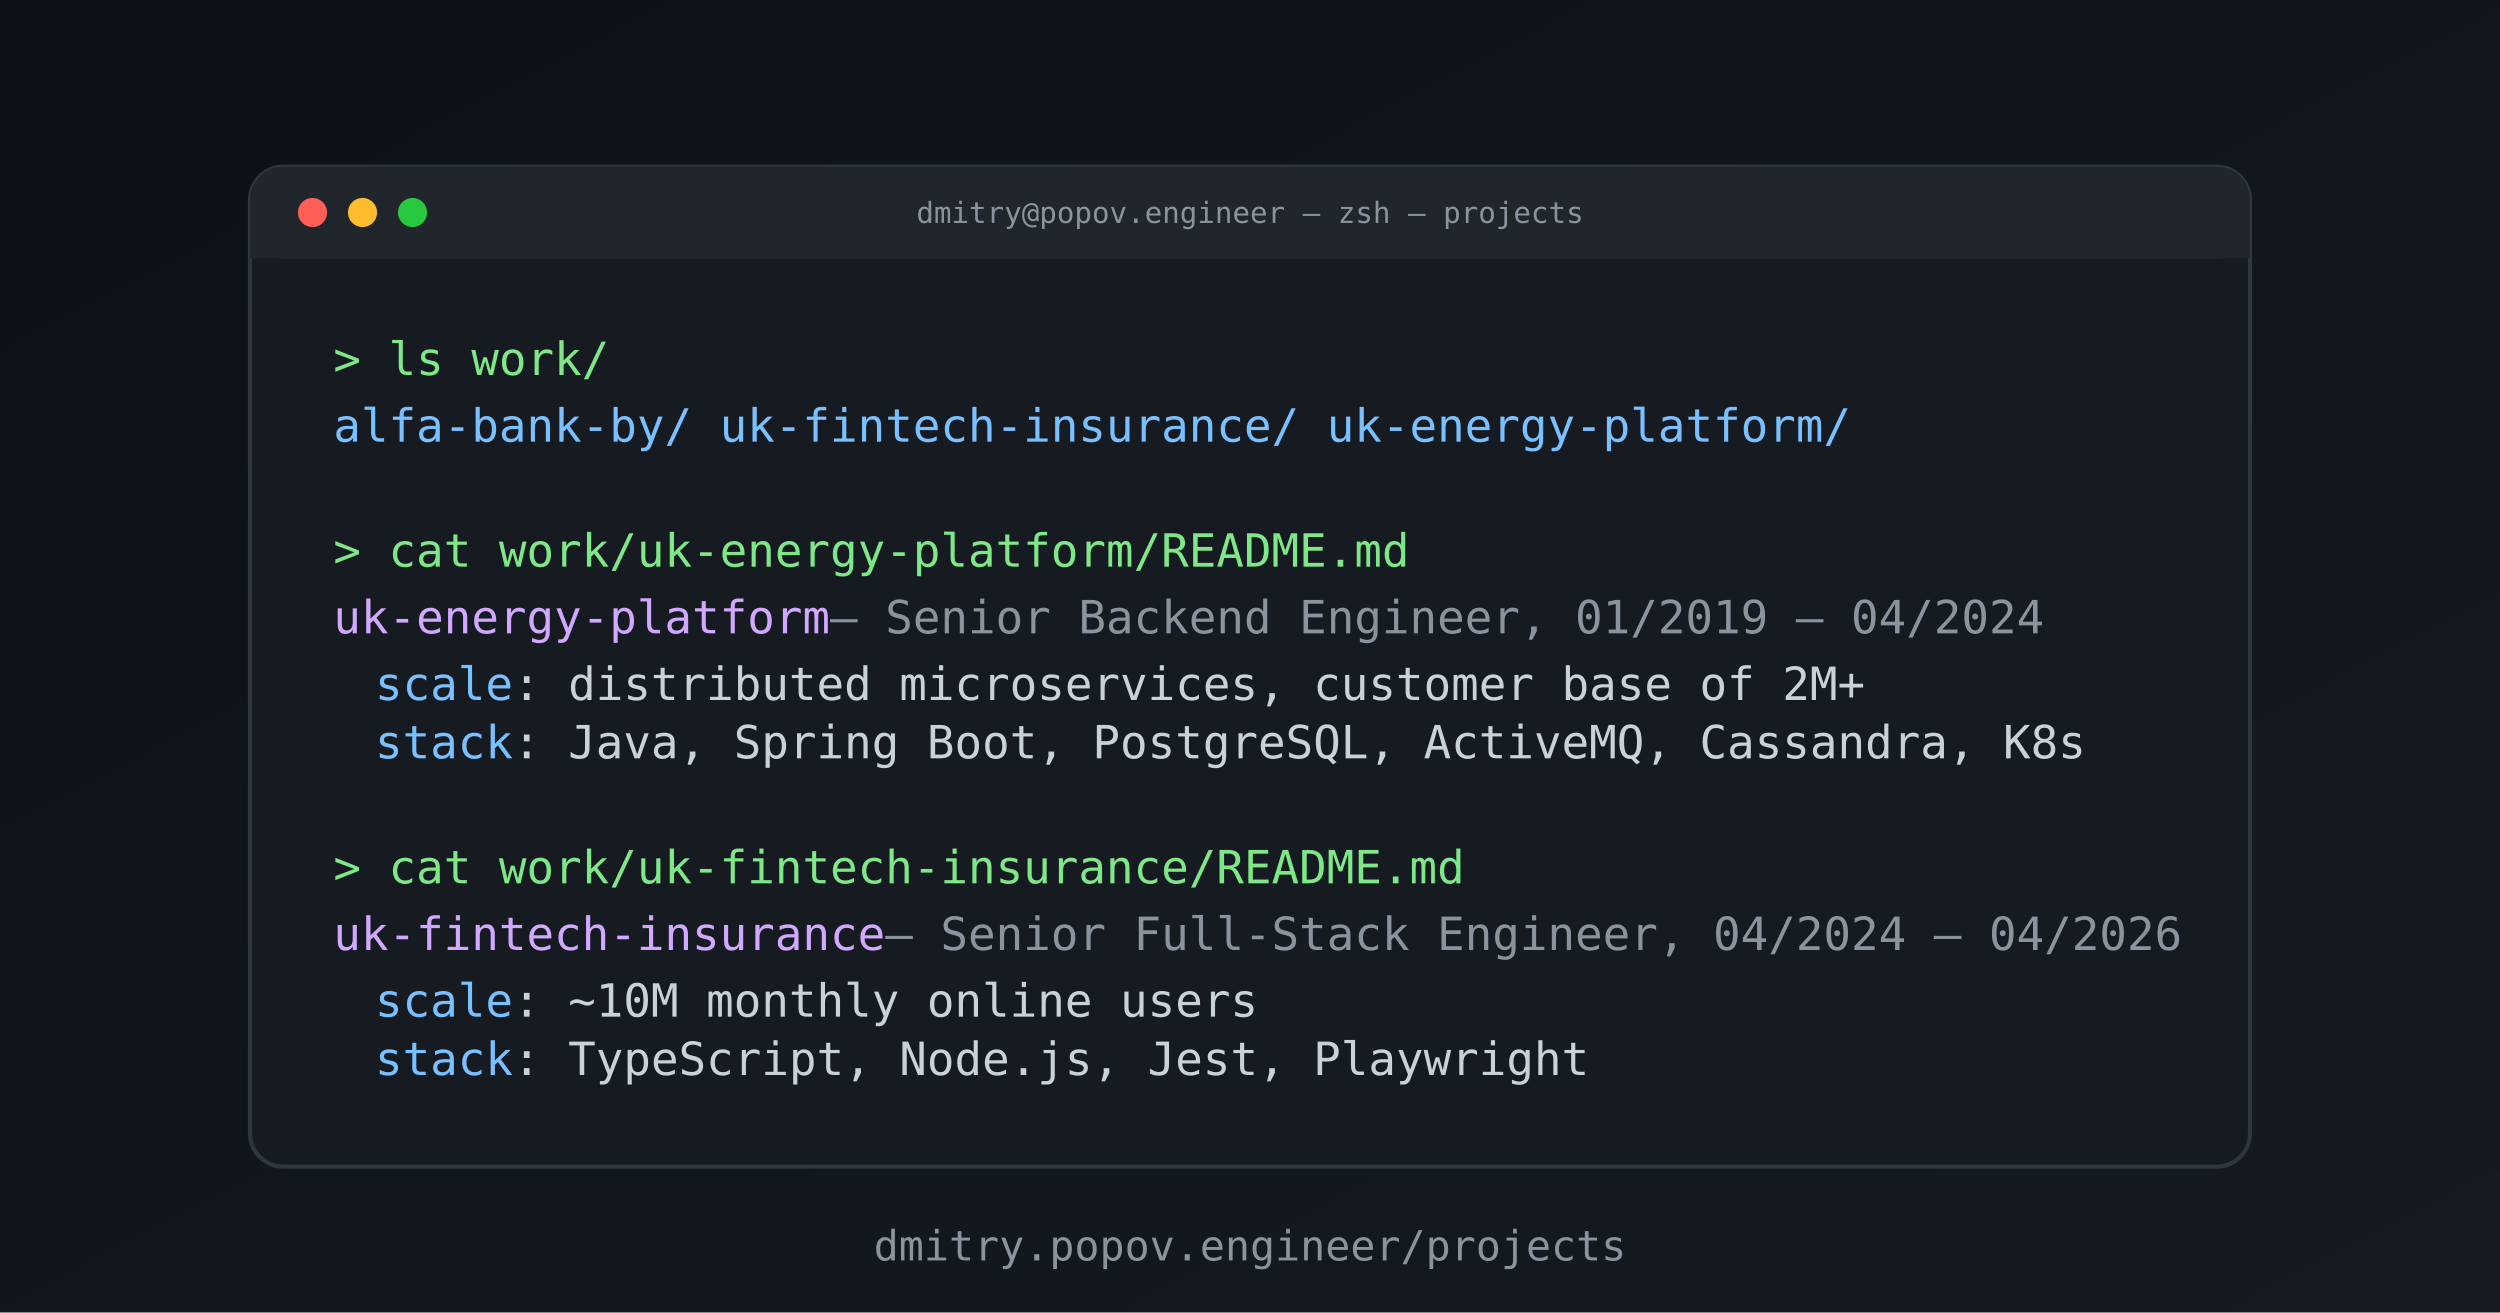
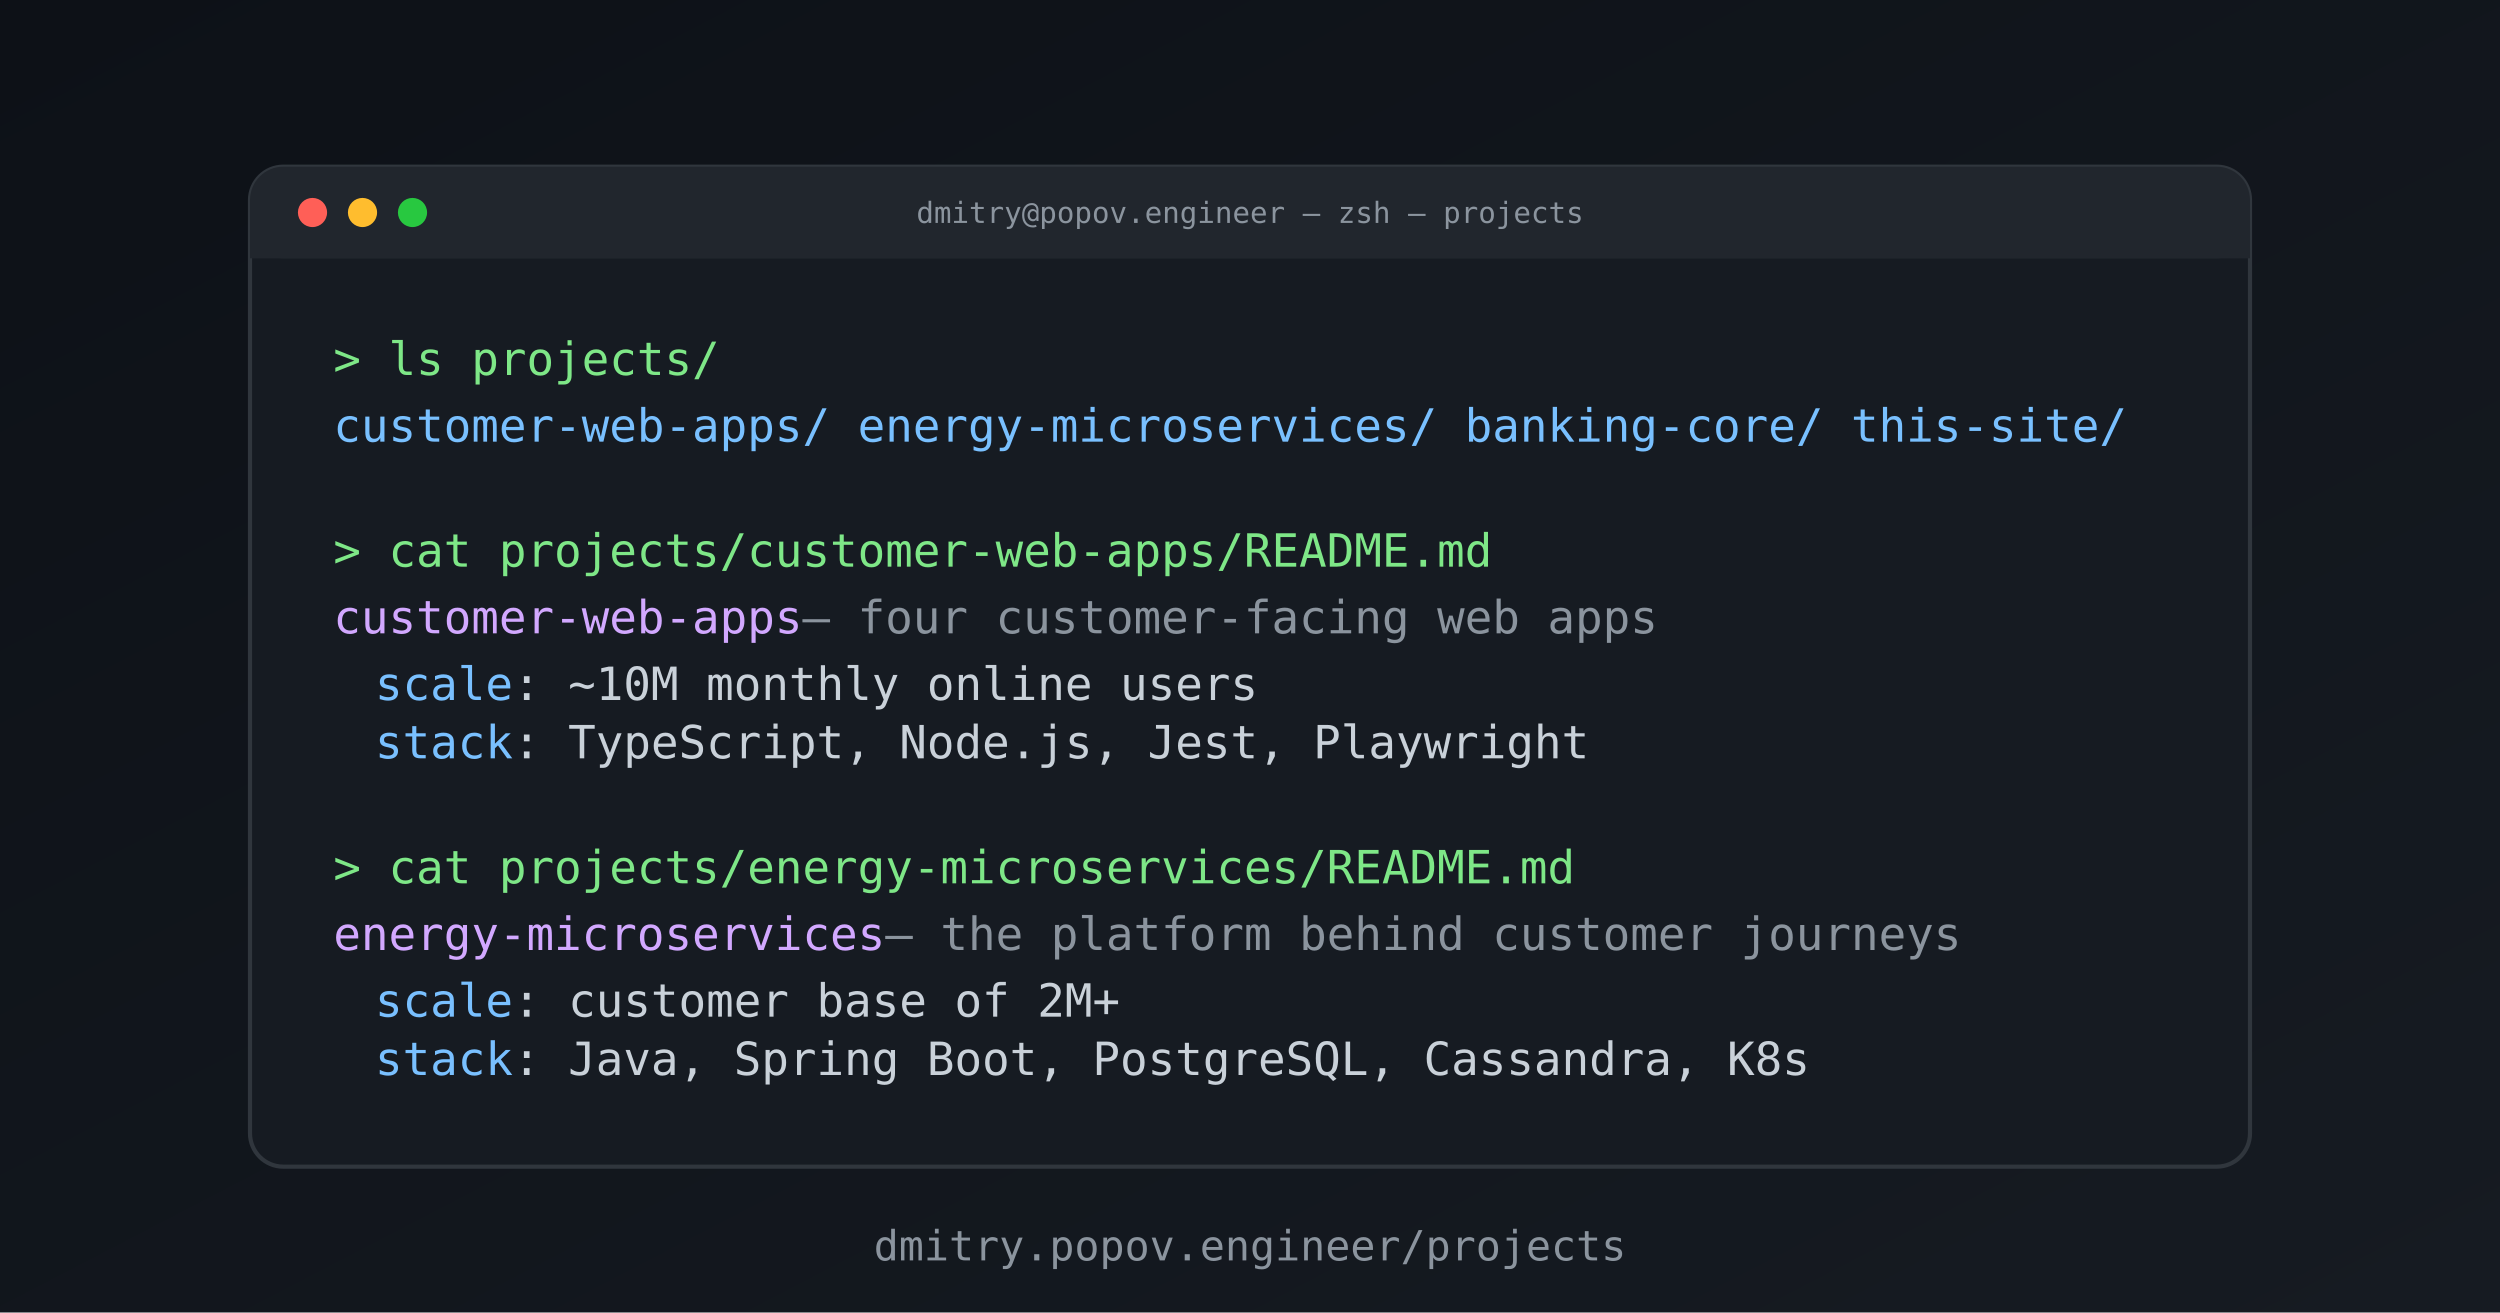
<svg xmlns="http://www.w3.org/2000/svg" viewBox="0 0 1200 630" width="1200" height="630">
  <defs>
    <linearGradient id="bg" x1="0" y1="0" x2="1" y2="1">
      <stop offset="0%" stop-color="#0d1117" />
      <stop offset="100%" stop-color="#161b22" />
    </linearGradient>
  </defs>
  <rect width="1200" height="630" fill="url(#bg)" />
  <rect x="120" y="80" width="960" height="480" rx="16" fill="#161b22" stroke="#30363d" stroke-width="2" />
  <rect x="120" y="80" width="960" height="44" rx="16" fill="#21262d" />
  <rect x="120" y="108" width="960" height="16" fill="#21262d" />
  <circle cx="150" cy="102" r="7" fill="#ff5f57" />
  <circle cx="174" cy="102" r="7" fill="#ffbd2e" />
  <circle cx="198" cy="102" r="7" fill="#28c840" />
  <text x="600" y="107" text-anchor="middle" font-family="Menlo, monospace" font-size="14" fill="#8b949e">dmitry@popov.engineer — zsh — projects</text>
  <g font-family="Menlo, 'JetBrains Mono', monospace" font-size="22">
-     <text x="160" y="180" fill="#7ee787">&gt; ls work/</text>
-     <text x="160" y="212" fill="#79c0ff">alfa-bank-by/   uk-fintech-insurance/   uk-energy-platform/</text>
-     <text x="160" y="272" fill="#7ee787">&gt; cat work/uk-energy-platform/README.md</text>
-     <text x="160" y="304" fill="#d2a8ff">uk-energy-platform<tspan fill="#8b949e">  — Senior Backend Engineer, 01/2019 — 04/2024</tspan>
+     <text x="160" y="180" fill="#7ee787">&gt; ls projects/</text>
+     <text x="160" y="212" fill="#79c0ff">customer-web-apps/ energy-microservices/ banking-core/ this-site/</text>
+     <text x="160" y="272" fill="#7ee787">&gt; cat projects/customer-web-apps/README.md</text>
+     <text x="160" y="304" fill="#d2a8ff">customer-web-apps<tspan fill="#8b949e">  — four customer-facing web apps</tspan>
    </text>
    <text x="180" y="336" fill="#c9d1d9">
-       <tspan fill="#79c0ff">scale</tspan>:  distributed microservices, customer base of 2M+</text>
+       <tspan fill="#79c0ff">scale</tspan>:  ~10M monthly online users</text>
    <text x="180" y="364" fill="#c9d1d9">
-       <tspan fill="#79c0ff">stack</tspan>:  Java, Spring Boot, PostgreSQL, ActiveMQ, Cassandra, K8s</text>
-     <text x="160" y="424" fill="#7ee787">&gt; cat work/uk-fintech-insurance/README.md</text>
-     <text x="160" y="456" fill="#d2a8ff">uk-fintech-insurance<tspan fill="#8b949e">  — Senior Full-Stack Engineer, 04/2024 — 04/2026</tspan>
+       <tspan fill="#79c0ff">stack</tspan>:  TypeScript, Node.js, Jest, Playwright</text>
+     <text x="160" y="424" fill="#7ee787">&gt; cat projects/energy-microservices/README.md</text>
+     <text x="160" y="456" fill="#d2a8ff">energy-microservices<tspan fill="#8b949e">  — the platform behind customer journeys</tspan>
    </text>
    <text x="180" y="488" fill="#c9d1d9">
-       <tspan fill="#79c0ff">scale</tspan>:  ~10M monthly online users</text>
+       <tspan fill="#79c0ff">scale</tspan>:  customer base of 2M+</text>
    <text x="180" y="516" fill="#c9d1d9">
-       <tspan fill="#79c0ff">stack</tspan>:  TypeScript, Node.js, Jest, Playwright</text>
+       <tspan fill="#79c0ff">stack</tspan>:  Java, Spring Boot, PostgreSQL, Cassandra, K8s</text>
  </g>
  <text x="600" y="605" text-anchor="middle" font-family="Menlo, monospace" font-size="20" fill="#8b949e">dmitry.popov.engineer/projects</text>
</svg>
